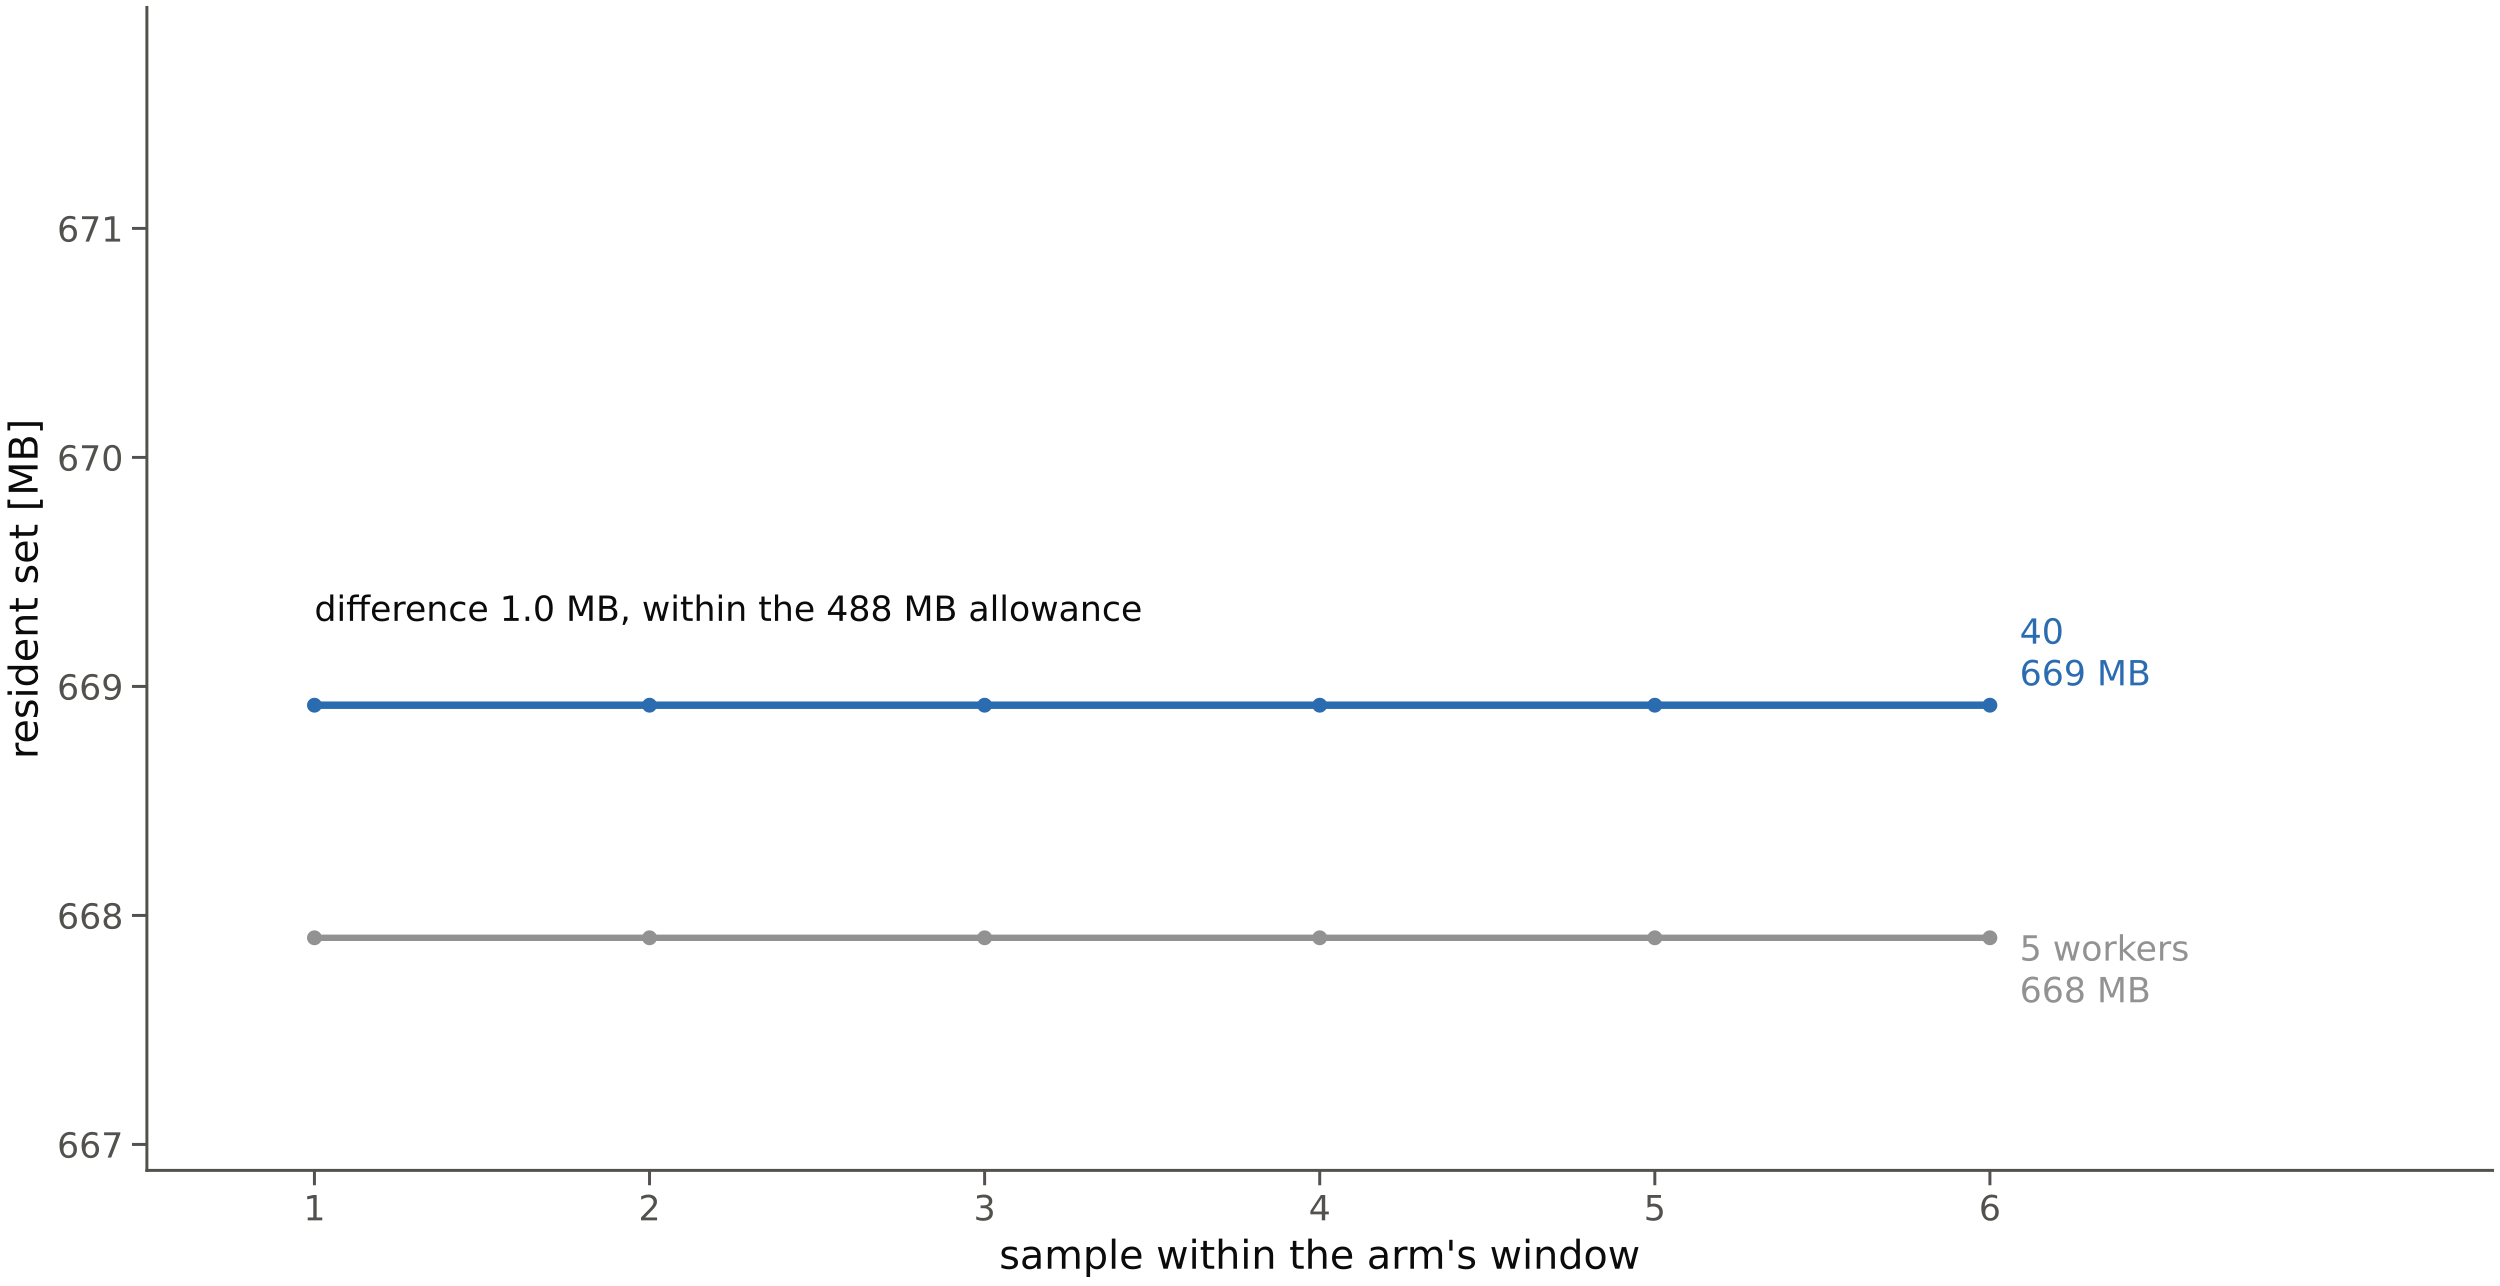
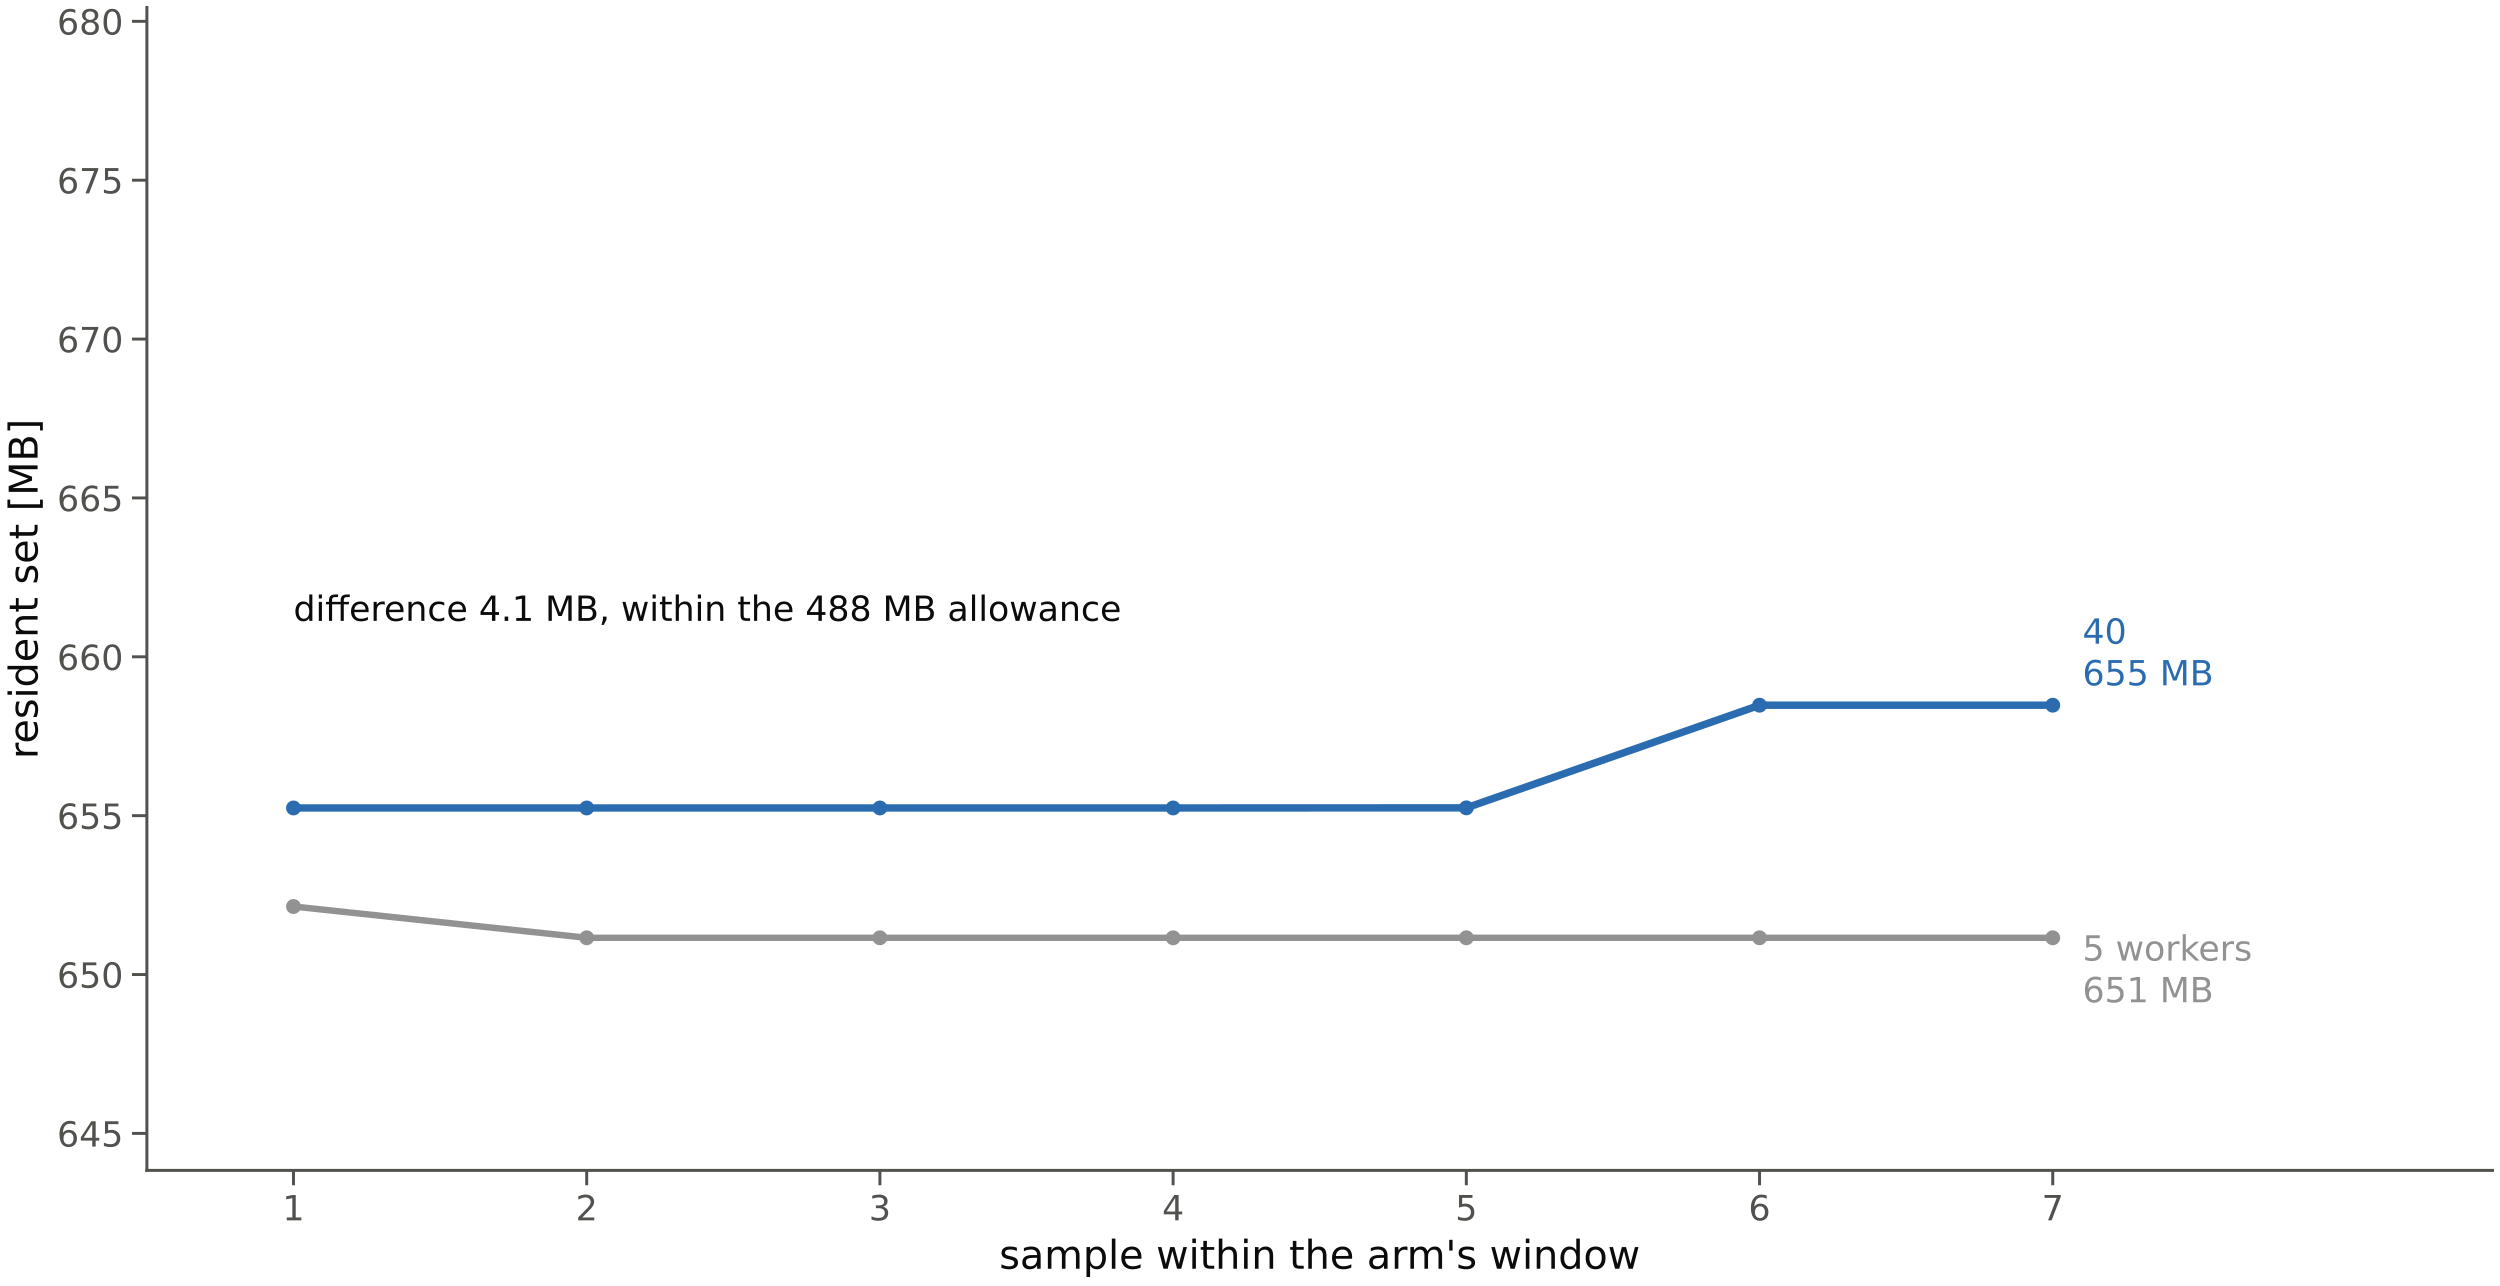
<svg xmlns="http://www.w3.org/2000/svg" xmlns:xlink="http://www.w3.org/1999/xlink" width="1008pt" height="518.4pt" viewBox="0 0 1008 518.4" version="1.1">
  <defs>
    <style type="text/css">*{stroke-linejoin: round; stroke-linecap: butt}</style>
  </defs>
  <g id="figure_1">
    <g id="patch_1">
      <path d="M 0 518.4  L 1008 518.4  L 1008 0  L 0 0  z " style="fill: #ffffff" />
    </g>
    <g id="axes_1">
      <g id="patch_2">
        <path d="M 59.224 471.899  L 1005 471.899  L 1005 3  L 59.224 3  z " style="fill: #ffffff" />
      </g>
      <g id="matplotlib.axis_1">
        <g id="xtick_1">
          <g id="line2d_1">
            <defs>
-               <path id="mca910ba310" d="M 0 0  L 0 6  " style="stroke: #52514e; stroke-width: 1.2" />
+               <path id="mf22cb03afa" d="M 0 0  L 0 6  " style="stroke: #52514e; stroke-width: 1.2" />
            </defs>
            <g>
-               <use xlink:href="#mca910ba310" x="126.779" y="471.899" style="fill: #52514e; stroke: #52514e; stroke-width: 1.2" />
+               <use xlink:href="#mf22cb03afa" x="118.335" y="471.899" style="fill: #52514e; stroke: #52514e; stroke-width: 1.2" />
            </g>
          </g>
          <g id="text_1">
-             <g style="fill: #52514e" transform="translate(122.3257 492.0352) scale(0.14 -0.14)">
+             <g style="fill: #52514e" transform="translate(113.8812 492.0352) scale(0.14 -0.14)">
              <defs>
                <path id="DejaVuSans-14" d="M 794 531  L 1825 531  L 1825 4091  L 703 3866  L 703 4441  L 1819 4666  L 2450 4666  L 2450 531  L 3481 531  L 3481 0  L 794 0  L 794 531  z " transform="scale(0.015625)" />
              </defs>
              <use xlink:href="#DejaVuSans-14" />
            </g>
          </g>
        </g>
        <g id="xtick_2">
          <g id="line2d_2">
            <g>
-               <use xlink:href="#mca910ba310" x="261.89" y="471.899" style="fill: #52514e; stroke: #52514e; stroke-width: 1.2" />
+               <use xlink:href="#mf22cb03afa" x="236.557" y="471.899" style="fill: #52514e; stroke: #52514e; stroke-width: 1.2" />
            </g>
          </g>
          <g id="text_2">
-             <g style="fill: #52514e" transform="translate(257.4365 492.0352) scale(0.14 -0.14)">
+             <g style="fill: #52514e" transform="translate(232.1032 492.0352) scale(0.14 -0.14)">
              <defs>
                <path id="DejaVuSans-15" d="M 1228 531  L 3431 531  L 3431 0  L 469 0  L 469 531  Q 828 903 1448 1529  Q 2069 2156 2228 2338  Q 2531 2678 2651 2914  Q 2772 3150 2772 3378  Q 2772 3750 2511 3984  Q 2250 4219 1831 4219  Q 1534 4219 1204 4116  Q 875 4013 500 3803  L 500 4441  Q 881 4594 1212 4672  Q 1544 4750 1819 4750  Q 2544 4750 2975 4387  Q 3406 4025 3406 3419  Q 3406 3131 3298 2873  Q 3191 2616 2906 2266  Q 2828 2175 2409 1742  Q 1991 1309 1228 531  z " transform="scale(0.015625)" />
              </defs>
              <use xlink:href="#DejaVuSans-15" />
            </g>
          </g>
        </g>
        <g id="xtick_3">
          <g id="line2d_3">
            <g>
-               <use xlink:href="#mca910ba310" x="397.001" y="471.899" style="fill: #52514e; stroke: #52514e; stroke-width: 1.2" />
+               <use xlink:href="#mf22cb03afa" x="354.779" y="471.899" style="fill: #52514e; stroke: #52514e; stroke-width: 1.2" />
            </g>
          </g>
          <g id="text_3">
-             <g style="fill: #52514e" transform="translate(392.5473 492.0352) scale(0.14 -0.14)">
+             <g style="fill: #52514e" transform="translate(350.3252 492.0352) scale(0.14 -0.14)">
              <defs>
                <path id="DejaVuSans-16" d="M 2597 2516  Q 3050 2419 3304 2112  Q 3559 1806 3559 1356  Q 3559 666 3084 287  Q 2609 -91 1734 -91  Q 1441 -91 1130 -33  Q 819 25 488 141  L 488 750  Q 750 597 1062 519  Q 1375 441 1716 441  Q 2309 441 2620 675  Q 2931 909 2931 1356  Q 2931 1769 2642 2001  Q 2353 2234 1838 2234  L 1294 2234  L 1294 2753  L 1863 2753  Q 2328 2753 2575 2939  Q 2822 3125 2822 3475  Q 2822 3834 2567 4026  Q 2313 4219 1838 4219  Q 1578 4219 1281 4162  Q 984 4106 628 3988  L 628 4550  Q 988 4650 1302 4700  Q 1616 4750 1894 4750  Q 2613 4750 3031 4423  Q 3450 4097 3450 3541  Q 3450 3153 3228 2886  Q 3006 2619 2597 2516  z " transform="scale(0.015625)" />
              </defs>
              <use xlink:href="#DejaVuSans-16" />
            </g>
          </g>
        </g>
        <g id="xtick_4">
          <g id="line2d_4">
            <g>
-               <use xlink:href="#mca910ba310" x="532.112" y="471.899" style="fill: #52514e; stroke: #52514e; stroke-width: 1.2" />
+               <use xlink:href="#mf22cb03afa" x="473.001" y="471.899" style="fill: #52514e; stroke: #52514e; stroke-width: 1.2" />
            </g>
          </g>
          <g id="text_4">
-             <g style="fill: #52514e" transform="translate(527.6581 492.0352) scale(0.14 -0.14)">
+             <g style="fill: #52514e" transform="translate(468.5471 492.0352) scale(0.14 -0.14)">
              <defs>
                <path id="DejaVuSans-17" d="M 2419 4116  L 825 1625  L 2419 1625  L 2419 4116  z M 2253 4666  L 3047 4666  L 3047 1625  L 3713 1625  L 3713 1100  L 3047 1100  L 3047 0  L 2419 0  L 2419 1100  L 313 1100  L 313 1709  L 2253 4666  z " transform="scale(0.015625)" />
              </defs>
              <use xlink:href="#DejaVuSans-17" />
            </g>
          </g>
        </g>
        <g id="xtick_5">
          <g id="line2d_5">
            <g>
-               <use xlink:href="#mca910ba310" x="667.223" y="471.899" style="fill: #52514e; stroke: #52514e; stroke-width: 1.2" />
+               <use xlink:href="#mf22cb03afa" x="591.223" y="471.899" style="fill: #52514e; stroke: #52514e; stroke-width: 1.2" />
            </g>
          </g>
          <g id="text_5">
-             <g style="fill: #52514e" transform="translate(662.7689 492.0352) scale(0.14 -0.14)">
+             <g style="fill: #52514e" transform="translate(586.7691 492.0352) scale(0.14 -0.14)">
              <defs>
                <path id="DejaVuSans-18" d="M 691 4666  L 3169 4666  L 3169 4134  L 1269 4134  L 1269 2991  Q 1406 3038 1543 3061  Q 1681 3084 1819 3084  Q 2600 3084 3056 2656  Q 3513 2228 3513 1497  Q 3513 744 3044 326  Q 2575 -91 1722 -91  Q 1428 -91 1123 -41  Q 819 9 494 109  L 494 744  Q 775 591 1075 516  Q 1375 441 1709 441  Q 2250 441 2565 725  Q 2881 1009 2881 1497  Q 2881 1984 2565 2268  Q 2250 2553 1709 2553  Q 1456 2553 1204 2497  Q 953 2441 691 2322  L 691 4666  z " transform="scale(0.015625)" />
              </defs>
              <use xlink:href="#DejaVuSans-18" />
            </g>
          </g>
        </g>
        <g id="xtick_6">
          <g id="line2d_6">
            <g>
-               <use xlink:href="#mca910ba310" x="802.334" y="471.899" style="fill: #52514e; stroke: #52514e; stroke-width: 1.2" />
+               <use xlink:href="#mf22cb03afa" x="709.445" y="471.899" style="fill: #52514e; stroke: #52514e; stroke-width: 1.2" />
            </g>
          </g>
          <g id="text_6">
-             <g style="fill: #52514e" transform="translate(797.8798 492.0352) scale(0.14 -0.14)">
+             <g style="fill: #52514e" transform="translate(704.9911 492.0352) scale(0.14 -0.14)">
              <defs>
                <path id="DejaVuSans-19" d="M 2113 2584  Q 1688 2584 1439 2293  Q 1191 2003 1191 1497  Q 1191 994 1439 701  Q 1688 409 2113 409  Q 2538 409 2786 701  Q 3034 994 3034 1497  Q 3034 2003 2786 2293  Q 2538 2584 2113 2584  z M 3366 4563  L 3366 3988  Q 3128 4100 2886 4159  Q 2644 4219 2406 4219  Q 1781 4219 1451 3797  Q 1122 3375 1075 2522  Q 1259 2794 1537 2939  Q 1816 3084 2150 3084  Q 2853 3084 3261 2657  Q 3669 2231 3669 1497  Q 3669 778 3244 343  Q 2819 -91 2113 -91  Q 1303 -91 875 529  Q 447 1150 447 2328  Q 447 3434 972 4092  Q 1497 4750 2381 4750  Q 2619 4750 2861 4703  Q 3103 4656 3366 4563  z " transform="scale(0.015625)" />
              </defs>
              <use xlink:href="#DejaVuSans-19" />
            </g>
          </g>
        </g>
-         <g id="text_7">
+         <g id="xtick_7">
+           <g id="line2d_7">
+             <g>
+               <use xlink:href="#mf22cb03afa" x="827.667" y="471.899" style="fill: #52514e; stroke: #52514e; stroke-width: 1.2" />
+             </g>
+           </g>
+           <g id="text_7">
+             <g style="fill: #52514e" transform="translate(823.2131 492.0352) scale(0.14 -0.14)">
+               <defs>
+                 <path id="DejaVuSans-1a" d="M 525 4666  L 3525 4666  L 3525 4397  L 1831 0  L 1172 0  L 2766 4134  L 525 4134  L 525 4666  z " transform="scale(0.015625)" />
+               </defs>
+               <use xlink:href="#DejaVuSans-1a" />
+             </g>
+           </g>
+         </g>
+         <g id="text_8">
          <g style="fill: #0b0b0b" transform="translate(402.9019 511.556) scale(0.16 -0.16)">
            <defs>
              <path id="DejaVuSans-56" d="M 2834 3397  L 2834 2853  Q 2591 2978 2328 3040  Q 2066 3103 1784 3103  Q 1356 3103 1142 2972  Q 928 2841 928 2578  Q 928 2378 1081 2264  Q 1234 2150 1697 2047  L 1894 2003  Q 2506 1872 2764 1633  Q 3022 1394 3022 966  Q 3022 478 2636 193  Q 2250 -91 1575 -91  Q 1294 -91 989 -36  Q 684 19 347 128  L 347 722  Q 666 556 975 473  Q 1284 391 1588 391  Q 1994 391 2212 530  Q 2431 669 2431 922  Q 2431 1156 2273 1281  Q 2116 1406 1581 1522  L 1381 1569  Q 847 1681 609 1914  Q 372 2147 372 2553  Q 372 3047 722 3315  Q 1072 3584 1716 3584  Q 2034 3584 2315 3537  Q 2597 3491 2834 3397  z " transform="scale(0.015625)" />
              <path id="DejaVuSans-44" d="M 2194 1759  Q 1497 1759 1228 1600  Q 959 1441 959 1056  Q 959 750 1161 570  Q 1363 391 1709 391  Q 2188 391 2477 730  Q 2766 1069 2766 1631  L 2766 1759  L 2194 1759  z M 3341 1997  L 3341 0  L 2766 0  L 2766 531  Q 2569 213 2275 61  Q 1981 -91 1556 -91  Q 1019 -91 701 211  Q 384 513 384 1019  Q 384 1609 779 1909  Q 1175 2209 1959 2209  L 2766 2209  L 2766 2266  Q 2766 2663 2505 2880  Q 2244 3097 1772 3097  Q 1472 3097 1187 3025  Q 903 2953 641 2809  L 641 3341  Q 956 3463 1253 3523  Q 1550 3584 1831 3584  Q 2591 3584 2966 3190  Q 3341 2797 3341 1997  z " transform="scale(0.015625)" />
              <path id="DejaVuSans-50" d="M 3328 2828  Q 3544 3216 3844 3400  Q 4144 3584 4550 3584  Q 5097 3584 5394 3201  Q 5691 2819 5691 2113  L 5691 0  L 5113 0  L 5113 2094  Q 5113 2597 4934 2840  Q 4756 3084 4391 3084  Q 3944 3084 3684 2787  Q 3425 2491 3425 1978  L 3425 0  L 2847 0  L 2847 2094  Q 2847 2600 2669 2842  Q 2491 3084 2119 3084  Q 1678 3084 1418 2786  Q 1159 2488 1159 1978  L 1159 0  L 581 0  L 581 3500  L 1159 3500  L 1159 2956  Q 1356 3278 1631 3431  Q 1906 3584 2284 3584  Q 2666 3584 2933 3390  Q 3200 3197 3328 2828  z " transform="scale(0.015625)" />
              <path id="DejaVuSans-53" d="M 1159 525  L 1159 -1331  L 581 -1331  L 581 3500  L 1159 3500  L 1159 2969  Q 1341 3281 1617 3432  Q 1894 3584 2278 3584  Q 2916 3584 3314 3078  Q 3713 2572 3713 1747  Q 3713 922 3314 415  Q 2916 -91 2278 -91  Q 1894 -91 1617 61  Q 1341 213 1159 525  z M 3116 1747  Q 3116 2381 2855 2742  Q 2594 3103 2138 3103  Q 1681 3103 1420 2742  Q 1159 2381 1159 1747  Q 1159 1113 1420 752  Q 1681 391 2138 391  Q 2594 391 2855 752  Q 3116 1113 3116 1747  z " transform="scale(0.015625)" />
              <path id="DejaVuSans-4f" d="M 603 4863  L 1178 4863  L 1178 0  L 603 0  L 603 4863  z " transform="scale(0.015625)" />
              <path id="DejaVuSans-48" d="M 3597 1894  L 3597 1613  L 953 1613  Q 991 1019 1311 708  Q 1631 397 2203 397  Q 2534 397 2845 478  Q 3156 559 3463 722  L 3463 178  Q 3153 47 2828 -22  Q 2503 -91 2169 -91  Q 1331 -91 842 396  Q 353 884 353 1716  Q 353 2575 817 3079  Q 1281 3584 2069 3584  Q 2775 3584 3186 3129  Q 3597 2675 3597 1894  z M 3022 2063  Q 3016 2534 2758 2815  Q 2500 3097 2075 3097  Q 1594 3097 1305 2825  Q 1016 2553 972 2059  L 3022 2063  z " transform="scale(0.015625)" />
              <path id="DejaVuSans-3" transform="scale(0.015625)" />
              <path id="DejaVuSans-5a" d="M 269 3500  L 844 3500  L 1563 769  L 2278 3500  L 2956 3500  L 3675 769  L 4391 3500  L 4966 3500  L 4050 0  L 3372 0  L 2619 2869  L 1863 0  L 1184 0  L 269 3500  z " transform="scale(0.015625)" />
              <path id="DejaVuSans-4c" d="M 603 3500  L 1178 3500  L 1178 0  L 603 0  L 603 3500  z M 603 4863  L 1178 4863  L 1178 4134  L 603 4134  L 603 4863  z " transform="scale(0.015625)" />
              <path id="DejaVuSans-57" d="M 1172 4494  L 1172 3500  L 2356 3500  L 2356 3053  L 1172 3053  L 1172 1153  Q 1172 725 1289 603  Q 1406 481 1766 481  L 2356 481  L 2356 0  L 1766 0  Q 1100 0 847 248  Q 594 497 594 1153  L 594 3053  L 172 3053  L 172 3500  L 594 3500  L 594 4494  L 1172 4494  z " transform="scale(0.015625)" />
              <path id="DejaVuSans-4b" d="M 3513 2113  L 3513 0  L 2938 0  L 2938 2094  Q 2938 2591 2744 2837  Q 2550 3084 2163 3084  Q 1697 3084 1428 2787  Q 1159 2491 1159 1978  L 1159 0  L 581 0  L 581 4863  L 1159 4863  L 1159 2956  Q 1366 3272 1645 3428  Q 1925 3584 2291 3584  Q 2894 3584 3203 3211  Q 3513 2838 3513 2113  z " transform="scale(0.015625)" />
              <path id="DejaVuSans-51" d="M 3513 2113  L 3513 0  L 2938 0  L 2938 2094  Q 2938 2591 2744 2837  Q 2550 3084 2163 3084  Q 1697 3084 1428 2787  Q 1159 2491 1159 1978  L 1159 0  L 581 0  L 581 3500  L 1159 3500  L 1159 2956  Q 1366 3272 1645 3428  Q 1925 3584 2291 3584  Q 2894 3584 3203 3211  Q 3513 2838 3513 2113  z " transform="scale(0.015625)" />
              <path id="DejaVuSans-55" d="M 2631 2963  Q 2534 3019 2420 3045  Q 2306 3072 2169 3072  Q 1681 3072 1420 2755  Q 1159 2438 1159 1844  L 1159 0  L 581 0  L 581 3500  L 1159 3500  L 1159 2956  Q 1341 3275 1631 3429  Q 1922 3584 2338 3584  Q 2397 3584 2469 3576  Q 2541 3569 2628 3553  L 2631 2963  z " transform="scale(0.015625)" />
              <path id="DejaVuSans-a" d="M 1147 4666  L 1147 2931  L 616 2931  L 616 4666  L 1147 4666  z " transform="scale(0.015625)" />
              <path id="DejaVuSans-47" d="M 2906 2969  L 2906 4863  L 3481 4863  L 3481 0  L 2906 0  L 2906 525  Q 2725 213 2448 61  Q 2172 -91 1784 -91  Q 1150 -91 751 415  Q 353 922 353 1747  Q 353 2572 751 3078  Q 1150 3584 1784 3584  Q 2172 3584 2448 3432  Q 2725 3281 2906 2969  z M 947 1747  Q 947 1113 1208 752  Q 1469 391 1925 391  Q 2381 391 2643 752  Q 2906 1113 2906 1747  Q 2906 2381 2643 2742  Q 2381 3103 1925 3103  Q 1469 3103 1208 2742  Q 947 2381 947 1747  z " transform="scale(0.015625)" />
              <path id="DejaVuSans-52" d="M 1959 3097  Q 1497 3097 1228 2736  Q 959 2375 959 1747  Q 959 1119 1226 758  Q 1494 397 1959 397  Q 2419 397 2687 759  Q 2956 1122 2956 1747  Q 2956 2369 2687 2733  Q 2419 3097 1959 3097  z M 1959 3584  Q 2709 3584 3137 3096  Q 3566 2609 3566 1747  Q 3566 888 3137 398  Q 2709 -91 1959 -91  Q 1206 -91 779 398  Q 353 888 353 1747  Q 353 2609 779 3096  Q 1206 3584 1959 3584  z " transform="scale(0.015625)" />
            </defs>
            <use xlink:href="#DejaVuSans-56" />
            <use xlink:href="#DejaVuSans-44" transform="translate(52.09375 0)" />
            <use xlink:href="#DejaVuSans-50" transform="translate(113.375 0)" />
            <use xlink:href="#DejaVuSans-53" transform="translate(210.7812 0)" />
            <use xlink:href="#DejaVuSans-4f" transform="translate(274.2656 0)" />
            <use xlink:href="#DejaVuSans-48" transform="translate(302.0469 0)" />
            <use xlink:href="#DejaVuSans-3" transform="translate(363.5781 0)" />
            <use xlink:href="#DejaVuSans-5a" transform="translate(395.3594 0)" />
            <use xlink:href="#DejaVuSans-4c" transform="translate(477.1406 0)" />
            <use xlink:href="#DejaVuSans-57" transform="translate(504.9219 0)" />
            <use xlink:href="#DejaVuSans-4b" transform="translate(544.125 0)" />
            <use xlink:href="#DejaVuSans-4c" transform="translate(607.5 0)" />
            <use xlink:href="#DejaVuSans-51" transform="translate(635.2812 0)" />
            <use xlink:href="#DejaVuSans-3" transform="translate(698.6562 0)" />
            <use xlink:href="#DejaVuSans-57" transform="translate(730.4375 0)" />
            <use xlink:href="#DejaVuSans-4b" transform="translate(769.6406 0)" />
            <use xlink:href="#DejaVuSans-48" transform="translate(833.0156 0)" />
            <use xlink:href="#DejaVuSans-3" transform="translate(894.5469 0)" />
            <use xlink:href="#DejaVuSans-44" transform="translate(926.3281 0)" />
            <use xlink:href="#DejaVuSans-55" transform="translate(987.6094 0)" />
            <use xlink:href="#DejaVuSans-50" transform="translate(1026.969 0)" />
            <use xlink:href="#DejaVuSans-a" transform="translate(1124.375 0)" />
            <use xlink:href="#DejaVuSans-56" transform="translate(1151.859 0)" />
            <use xlink:href="#DejaVuSans-3" transform="translate(1203.953 0)" />
            <use xlink:href="#DejaVuSans-5a" transform="translate(1235.734 0)" />
            <use xlink:href="#DejaVuSans-4c" transform="translate(1317.516 0)" />
            <use xlink:href="#DejaVuSans-51" transform="translate(1345.297 0)" />
            <use xlink:href="#DejaVuSans-47" transform="translate(1408.672 0)" />
            <use xlink:href="#DejaVuSans-52" transform="translate(1472.156 0)" />
            <use xlink:href="#DejaVuSans-5a" transform="translate(1533.344 0)" />
          </g>
        </g>
      </g>
      <g id="matplotlib.axis_2">
        <g id="ytick_1">
-           <g id="line2d_7">
+           <g id="line2d_8">
            <defs>
-               <path id="m85cebad185" d="M 0 0  L -6 0  " style="stroke: #52514e; stroke-width: 1.2" />
+               <path id="mcbe9623a53" d="M 0 0  L -6 0  " style="stroke: #52514e; stroke-width: 1.2" />
            </defs>
            <g>
-               <use xlink:href="#m85cebad185" x="59.224" y="461.438" style="fill: #52514e; stroke: #52514e; stroke-width: 1.2" />
-             </g>
-           </g>
-           <g id="text_8">
-             <g style="fill: #52514e" transform="translate(23.00149 466.7568) scale(0.14 -0.14)">
-               <defs>
-                 <path id="DejaVuSans-1a" d="M 525 4666  L 3525 4666  L 3525 4397  L 1831 0  L 1172 0  L 2766 4134  L 525 4134  L 525 4666  z " transform="scale(0.015625)" />
-               </defs>
+               <use xlink:href="#mcbe9623a53" x="59.224" y="456.986" style="fill: #52514e; stroke: #52514e; stroke-width: 1.2" />
+             </g>
+           </g>
+           <g id="text_9">
+             <g style="fill: #52514e" transform="translate(23.00149 462.3042) scale(0.14 -0.14)">
+               <use xlink:href="#DejaVuSans-19" />
+               <use xlink:href="#DejaVuSans-17" transform="translate(63.625 0)" />
+               <use xlink:href="#DejaVuSans-18" transform="translate(127.25 0)" />
+             </g>
+           </g>
+         </g>
+         <g id="ytick_2">
+           <g id="line2d_9">
+             <g>
+               <use xlink:href="#mcbe9623a53" x="59.224" y="392.931" style="fill: #52514e; stroke: #52514e; stroke-width: 1.2" />
+             </g>
+           </g>
+           <g id="text_10">
+             <g style="fill: #52514e" transform="translate(23.00149 398.2498) scale(0.14 -0.14)">
+               <defs>
+                 <path id="DejaVuSans-13" d="M 2034 4250  Q 1547 4250 1301 3770  Q 1056 3291 1056 2328  Q 1056 1369 1301 889  Q 1547 409 2034 409  Q 2525 409 2770 889  Q 3016 1369 3016 2328  Q 3016 3291 2770 3770  Q 2525 4250 2034 4250  z M 2034 4750  Q 2819 4750 3233 4129  Q 3647 3509 3647 2328  Q 3647 1150 3233 529  Q 2819 -91 2034 -91  Q 1250 -91 836 529  Q 422 1150 422 2328  Q 422 3509 836 4129  Q 1250 4750 2034 4750  z " transform="scale(0.015625)" />
+               </defs>
+               <use xlink:href="#DejaVuSans-19" />
+               <use xlink:href="#DejaVuSans-18" transform="translate(63.625 0)" />
+               <use xlink:href="#DejaVuSans-13" transform="translate(127.25 0)" />
+             </g>
+           </g>
+         </g>
+         <g id="ytick_3">
+           <g id="line2d_10">
+             <g>
+               <use xlink:href="#mcbe9623a53" x="59.224" y="328.877" style="fill: #52514e; stroke: #52514e; stroke-width: 1.2" />
+             </g>
+           </g>
+           <g id="text_11">
+             <g style="fill: #52514e" transform="translate(23.00149 334.1954) scale(0.14 -0.14)">
+               <use xlink:href="#DejaVuSans-19" />
+               <use xlink:href="#DejaVuSans-18" transform="translate(63.625 0)" />
+               <use xlink:href="#DejaVuSans-18" transform="translate(127.25 0)" />
+             </g>
+           </g>
+         </g>
+         <g id="ytick_4">
+           <g id="line2d_11">
+             <g>
+               <use xlink:href="#mcbe9623a53" x="59.224" y="264.823" style="fill: #52514e; stroke: #52514e; stroke-width: 1.2" />
+             </g>
+           </g>
+           <g id="text_12">
+             <g style="fill: #52514e" transform="translate(23.00149 270.141) scale(0.14 -0.14)">
              <use xlink:href="#DejaVuSans-19" />
              <use xlink:href="#DejaVuSans-19" transform="translate(63.625 0)" />
-               <use xlink:href="#DejaVuSans-1a" transform="translate(127.25 0)" />
-             </g>
-           </g>
-         </g>
-         <g id="ytick_2">
-           <g id="line2d_8">
-             <g>
-               <use xlink:href="#m85cebad185" x="59.224" y="369.102" style="fill: #52514e; stroke: #52514e; stroke-width: 1.2" />
-             </g>
-           </g>
-           <g id="text_9">
-             <g style="fill: #52514e" transform="translate(23.00149 374.4199) scale(0.14 -0.14)">
-               <defs>
-                 <path id="DejaVuSans-1b" d="M 2034 2216  Q 1584 2216 1326 1975  Q 1069 1734 1069 1313  Q 1069 891 1326 650  Q 1584 409 2034 409  Q 2484 409 2743 651  Q 3003 894 3003 1313  Q 3003 1734 2745 1975  Q 2488 2216 2034 2216  z M 1403 2484  Q 997 2584 770 2862  Q 544 3141 544 3541  Q 544 4100 942 4425  Q 1341 4750 2034 4750  Q 2731 4750 3128 4425  Q 3525 4100 3525 3541  Q 3525 3141 3298 2862  Q 3072 2584 2669 2484  Q 3125 2378 3379 2068  Q 3634 1759 3634 1313  Q 3634 634 3220 271  Q 2806 -91 2034 -91  Q 1263 -91 848 271  Q 434 634 434 1313  Q 434 1759 690 2068  Q 947 2378 1403 2484  z M 1172 3481  Q 1172 3119 1398 2916  Q 1625 2713 2034 2713  Q 2441 2713 2670 2916  Q 2900 3119 2900 3481  Q 2900 3844 2670 4047  Q 2441 4250 2034 4250  Q 1625 4250 1398 4047  Q 1172 3844 1172 3481  z " transform="scale(0.015625)" />
-               </defs>
+               <use xlink:href="#DejaVuSans-13" transform="translate(127.25 0)" />
+             </g>
+           </g>
+         </g>
+         <g id="ytick_5">
+           <g id="line2d_12">
+             <g>
+               <use xlink:href="#mcbe9623a53" x="59.224" y="200.768" style="fill: #52514e; stroke: #52514e; stroke-width: 1.2" />
+             </g>
+           </g>
+           <g id="text_13">
+             <g style="fill: #52514e" transform="translate(23.00149 206.0866) scale(0.14 -0.14)">
              <use xlink:href="#DejaVuSans-19" />
              <use xlink:href="#DejaVuSans-19" transform="translate(63.625 0)" />
-               <use xlink:href="#DejaVuSans-1b" transform="translate(127.25 0)" />
-             </g>
-           </g>
-         </g>
-         <g id="ytick_3">
-           <g id="line2d_9">
-             <g>
-               <use xlink:href="#m85cebad185" x="59.224" y="276.765" style="fill: #52514e; stroke: #52514e; stroke-width: 1.2" />
-             </g>
-           </g>
-           <g id="text_10">
-             <g style="fill: #52514e" transform="translate(23.00149 282.0831) scale(0.14 -0.14)">
-               <defs>
-                 <path id="DejaVuSans-1c" d="M 703 97  L 703 672  Q 941 559 1184 500  Q 1428 441 1663 441  Q 2288 441 2617 861  Q 2947 1281 2994 2138  Q 2813 1869 2534 1725  Q 2256 1581 1919 1581  Q 1219 1581 811 2004  Q 403 2428 403 3163  Q 403 3881 828 4315  Q 1253 4750 1959 4750  Q 2769 4750 3195 4129  Q 3622 3509 3622 2328  Q 3622 1225 3098 567  Q 2575 -91 1691 -91  Q 1453 -91 1209 -44  Q 966 3 703 97  z M 1959 2075  Q 2384 2075 2632 2365  Q 2881 2656 2881 3163  Q 2881 3666 2632 3958  Q 2384 4250 1959 4250  Q 1534 4250 1286 3958  Q 1038 3666 1038 3163  Q 1038 2656 1286 2365  Q 1534 2075 1959 2075  z " transform="scale(0.015625)" />
-               </defs>
-               <use xlink:href="#DejaVuSans-19" />
-               <use xlink:href="#DejaVuSans-19" transform="translate(63.625 0)" />
-               <use xlink:href="#DejaVuSans-1c" transform="translate(127.25 0)" />
-             </g>
-           </g>
-         </g>
-         <g id="ytick_4">
-           <g id="line2d_10">
-             <g>
-               <use xlink:href="#m85cebad185" x="59.224" y="184.428" style="fill: #52514e; stroke: #52514e; stroke-width: 1.2" />
-             </g>
-           </g>
-           <g id="text_11">
-             <g style="fill: #52514e" transform="translate(23.00149 189.7462) scale(0.14 -0.14)">
-               <defs>
-                 <path id="DejaVuSans-13" d="M 2034 4250  Q 1547 4250 1301 3770  Q 1056 3291 1056 2328  Q 1056 1369 1301 889  Q 1547 409 2034 409  Q 2525 409 2770 889  Q 3016 1369 3016 2328  Q 3016 3291 2770 3770  Q 2525 4250 2034 4250  z M 2034 4750  Q 2819 4750 3233 4129  Q 3647 3509 3647 2328  Q 3647 1150 3233 529  Q 2819 -91 2034 -91  Q 1250 -91 836 529  Q 422 1150 422 2328  Q 422 3509 836 4129  Q 1250 4750 2034 4750  z " transform="scale(0.015625)" />
-               </defs>
+               <use xlink:href="#DejaVuSans-18" transform="translate(127.25 0)" />
+             </g>
+           </g>
+         </g>
+         <g id="ytick_6">
+           <g id="line2d_13">
+             <g>
+               <use xlink:href="#mcbe9623a53" x="59.224" y="136.714" style="fill: #52514e; stroke: #52514e; stroke-width: 1.2" />
+             </g>
+           </g>
+           <g id="text_14">
+             <g style="fill: #52514e" transform="translate(23.00149 142.0322) scale(0.14 -0.14)">
              <use xlink:href="#DejaVuSans-19" />
              <use xlink:href="#DejaVuSans-1a" transform="translate(63.625 0)" />
              <use xlink:href="#DejaVuSans-13" transform="translate(127.25 0)" />
            </g>
          </g>
        </g>
-         <g id="ytick_5">
-           <g id="line2d_11">
-             <g>
-               <use xlink:href="#m85cebad185" x="59.224" y="92.091" style="fill: #52514e; stroke: #52514e; stroke-width: 1.2" />
-             </g>
-           </g>
-           <g id="text_12">
-             <g style="fill: #52514e" transform="translate(23.00149 97.40927) scale(0.14 -0.14)">
+         <g id="ytick_7">
+           <g id="line2d_14">
+             <g>
+               <use xlink:href="#mcbe9623a53" x="59.224" y="72.659" style="fill: #52514e; stroke: #52514e; stroke-width: 1.2" />
+             </g>
+           </g>
+           <g id="text_15">
+             <g style="fill: #52514e" transform="translate(23.00149 77.97777) scale(0.14 -0.14)">
              <use xlink:href="#DejaVuSans-19" />
              <use xlink:href="#DejaVuSans-1a" transform="translate(63.625 0)" />
-               <use xlink:href="#DejaVuSans-14" transform="translate(127.25 0)" />
-             </g>
-           </g>
-         </g>
-         <g id="text_13">
+               <use xlink:href="#DejaVuSans-18" transform="translate(127.25 0)" />
+             </g>
+           </g>
+         </g>
+         <g id="ytick_8">
+           <g id="line2d_15">
+             <g>
+               <use xlink:href="#mcbe9623a53" x="59.224" y="8.605" style="fill: #52514e; stroke: #52514e; stroke-width: 1.2" />
+             </g>
+           </g>
+           <g id="text_16">
+             <g style="fill: #52514e" transform="translate(23.00149 13.92336) scale(0.14 -0.14)">
+               <defs>
+                 <path id="DejaVuSans-1b" d="M 2034 2216  Q 1584 2216 1326 1975  Q 1069 1734 1069 1313  Q 1069 891 1326 650  Q 1584 409 2034 409  Q 2484 409 2743 651  Q 3003 894 3003 1313  Q 3003 1734 2745 1975  Q 2488 2216 2034 2216  z M 1403 2484  Q 997 2584 770 2862  Q 544 3141 544 3541  Q 544 4100 942 4425  Q 1341 4750 2034 4750  Q 2731 4750 3128 4425  Q 3525 4100 3525 3541  Q 3525 3141 3298 2862  Q 3072 2584 2669 2484  Q 3125 2378 3379 2068  Q 3634 1759 3634 1313  Q 3634 634 3220 271  Q 2806 -91 2034 -91  Q 1263 -91 848 271  Q 434 634 434 1313  Q 434 1759 690 2068  Q 947 2378 1403 2484  z M 1172 3481  Q 1172 3119 1398 2916  Q 1625 2713 2034 2713  Q 2441 2713 2670 2916  Q 2900 3119 2900 3481  Q 2900 3844 2670 4047  Q 2441 4250 2034 4250  Q 1625 4250 1398 4047  Q 1172 3844 1172 3481  z " transform="scale(0.015625)" />
+               </defs>
+               <use xlink:href="#DejaVuSans-19" />
+               <use xlink:href="#DejaVuSans-1b" transform="translate(63.625 0)" />
+               <use xlink:href="#DejaVuSans-13" transform="translate(127.25 0)" />
+             </g>
+           </g>
+         </g>
+         <g id="text_17">
          <g style="fill: #0b0b0b" transform="translate(15.15774 306.0269) rotate(-90) scale(0.16 -0.16)">
            <defs>
              <path id="DejaVuSans-3e" d="M 550 4863  L 1875 4863  L 1875 4416  L 1125 4416  L 1125 -397  L 1875 -397  L 1875 -844  L 550 -844  L 550 4863  z " transform="scale(0.015625)" />
              <path id="DejaVuSans-30" d="M 628 4666  L 1569 4666  L 2759 1491  L 3956 4666  L 4897 4666  L 4897 0  L 4281 0  L 4281 4097  L 3078 897  L 2444 897  L 1241 4097  L 1241 0  L 628 0  L 628 4666  z " transform="scale(0.015625)" />
              <path id="DejaVuSans-25" d="M 1259 2228  L 1259 519  L 2272 519  Q 2781 519 3026 730  Q 3272 941 3272 1375  Q 3272 1813 3026 2020  Q 2781 2228 2272 2228  L 1259 2228  z M 1259 4147  L 1259 2741  L 2194 2741  Q 2656 2741 2882 2914  Q 3109 3088 3109 3444  Q 3109 3797 2882 3972  Q 2656 4147 2194 4147  L 1259 4147  z M 628 4666  L 2241 4666  Q 2963 4666 3353 4366  Q 3744 4066 3744 3513  Q 3744 3084 3544 2831  Q 3344 2578 2956 2516  Q 3422 2416 3680 2098  Q 3938 1781 3938 1306  Q 3938 681 3513 340  Q 3088 0 2303 0  L 628 0  L 628 4666  z " transform="scale(0.015625)" />
              <path id="DejaVuSans-40" d="M 1947 4863  L 1947 -844  L 622 -844  L 622 -397  L 1369 -397  L 1369 4416  L 622 4416  L 622 4863  L 1947 4863  z " transform="scale(0.015625)" />
            </defs>
            <use xlink:href="#DejaVuSans-55" />
            <use xlink:href="#DejaVuSans-48" transform="translate(38.90625 0)" />
            <use xlink:href="#DejaVuSans-56" transform="translate(100.4375 0)" />
            <use xlink:href="#DejaVuSans-4c" transform="translate(152.5312 0)" />
            <use xlink:href="#DejaVuSans-47" transform="translate(180.3125 0)" />
            <use xlink:href="#DejaVuSans-48" transform="translate(243.7969 0)" />
            <use xlink:href="#DejaVuSans-51" transform="translate(305.3281 0)" />
            <use xlink:href="#DejaVuSans-57" transform="translate(368.7031 0)" />
            <use xlink:href="#DejaVuSans-3" transform="translate(407.9062 0)" />
            <use xlink:href="#DejaVuSans-56" transform="translate(439.6875 0)" />
            <use xlink:href="#DejaVuSans-48" transform="translate(491.7812 0)" />
            <use xlink:href="#DejaVuSans-57" transform="translate(553.3125 0)" />
            <use xlink:href="#DejaVuSans-3" transform="translate(592.5156 0)" />
            <use xlink:href="#DejaVuSans-3e" transform="translate(624.2969 0)" />
            <use xlink:href="#DejaVuSans-30" transform="translate(663.3125 0)" />
            <use xlink:href="#DejaVuSans-25" transform="translate(749.5938 0)" />
            <use xlink:href="#DejaVuSans-40" transform="translate(818.2031 0)" />
          </g>
        </g>
      </g>
-       <g id="line2d_12">
-         <path d="M 126.779 378.119  L 261.89 378.119  L 397.001 378.119  L 532.112 378.119  L 667.223 378.119  L 802.334 378.119  " clip-path="url(#p0db7fd0091)" style="fill: none; stroke: #929292; stroke-width: 2.6; stroke-linecap: square" />
+       <g id="line2d_16">
+         <path d="M 118.335 365.508  L 236.557 378.119  L 354.779 378.119  L 473.001 378.119  L 591.223 378.119  L 709.445 378.119  L 827.667 378.119  " clip-path="url(#pb49e2fa265)" style="fill: none; stroke: #929292; stroke-width: 2.6; stroke-linecap: square" />
        <defs>
-           <path id="m39b8860aa3" d="M 0 2.5  C 0.663 2.5 1.299 2.237 1.768 1.768  C 2.237 1.299 2.5 0.663 2.5 0  C 2.5 -0.663 2.237 -1.299 1.768 -1.768  C 1.299 -2.237 0.663 -2.5 0 -2.5  C -0.663 -2.5 -1.299 -2.237 -1.768 -1.768  C -2.237 -1.299 -2.5 -0.663 -2.5 0  C -2.5 0.663 -2.237 1.299 -1.768 1.768  C -1.299 2.237 -0.663 2.5 0 2.5  z " style="stroke: #929292" />
+           <path id="m13c5787e39" d="M 0 2.5  C 0.663 2.5 1.299 2.237 1.768 1.768  C 2.237 1.299 2.5 0.663 2.5 0  C 2.5 -0.663 2.237 -1.299 1.768 -1.768  C 1.299 -2.237 0.663 -2.5 0 -2.5  C -0.663 -2.5 -1.299 -2.237 -1.768 -1.768  C -2.237 -1.299 -2.5 -0.663 -2.5 0  C -2.5 0.663 -2.237 1.299 -1.768 1.768  C -1.299 2.237 -0.663 2.5 0 2.5  z " style="stroke: #929292" />
        </defs>
-         <g clip-path="url(#p0db7fd0091)">
-           <use xlink:href="#m39b8860aa3" x="126.779" y="378.119" style="fill: #929292; stroke: #929292" />
-           <use xlink:href="#m39b8860aa3" x="261.89" y="378.119" style="fill: #929292; stroke: #929292" />
-           <use xlink:href="#m39b8860aa3" x="397.001" y="378.119" style="fill: #929292; stroke: #929292" />
-           <use xlink:href="#m39b8860aa3" x="532.112" y="378.119" style="fill: #929292; stroke: #929292" />
-           <use xlink:href="#m39b8860aa3" x="667.223" y="378.119" style="fill: #929292; stroke: #929292" />
-           <use xlink:href="#m39b8860aa3" x="802.334" y="378.119" style="fill: #929292; stroke: #929292" />
+         <g clip-path="url(#pb49e2fa265)">
+           <use xlink:href="#m13c5787e39" x="118.335" y="365.508" style="fill: #929292; stroke: #929292" />
+           <use xlink:href="#m13c5787e39" x="236.557" y="378.119" style="fill: #929292; stroke: #929292" />
+           <use xlink:href="#m13c5787e39" x="354.779" y="378.119" style="fill: #929292; stroke: #929292" />
+           <use xlink:href="#m13c5787e39" x="473.001" y="378.119" style="fill: #929292; stroke: #929292" />
+           <use xlink:href="#m13c5787e39" x="591.223" y="378.119" style="fill: #929292; stroke: #929292" />
+           <use xlink:href="#m13c5787e39" x="709.445" y="378.119" style="fill: #929292; stroke: #929292" />
+           <use xlink:href="#m13c5787e39" x="827.667" y="378.119" style="fill: #929292; stroke: #929292" />
        </g>
      </g>
      <g id="patch_3">
        <path d="M 59.224 471.899  L 59.224 3  " style="fill: none; stroke: #52514e; stroke-width: 1.2; stroke-linejoin: miter; stroke-linecap: square" />
      </g>
      <g id="patch_4">
        <path d="M 59.224 471.899  L 1005 471.899  " style="fill: none; stroke: #52514e; stroke-width: 1.2; stroke-linejoin: miter; stroke-linecap: square" />
      </g>
-       <g id="line2d_13">
-         <path d="M 126.779 284.339  L 261.89 284.339  L 397.001 284.339  L 532.112 284.339  L 667.223 284.339  L 802.334 284.339  " clip-path="url(#p0db7fd0091)" style="fill: none; stroke: #2b6cb0; stroke-width: 3; stroke-linecap: square" />
+       <g id="line2d_17">
+         <path d="M 118.335 325.774  L 236.557 325.774  L 354.779 325.774  L 473.001 325.774  L 591.223 325.724  L 709.445 284.339  L 827.667 284.339  " clip-path="url(#pb49e2fa265)" style="fill: none; stroke: #2b6cb0; stroke-width: 3; stroke-linecap: square" />
        <defs>
-           <path id="m2063f841d4" d="M 0 2.5  C 0.663 2.5 1.299 2.237 1.768 1.768  C 2.237 1.299 2.5 0.663 2.5 0  C 2.5 -0.663 2.237 -1.299 1.768 -1.768  C 1.299 -2.237 0.663 -2.5 0 -2.5  C -0.663 -2.5 -1.299 -2.237 -1.768 -1.768  C -2.237 -1.299 -2.5 -0.663 -2.5 0  C -2.5 0.663 -2.237 1.299 -1.768 1.768  C -1.299 2.237 -0.663 2.5 0 2.5  z " style="stroke: #2b6cb0" />
+           <path id="mfb78b90eb2" d="M 0 2.5  C 0.663 2.5 1.299 2.237 1.768 1.768  C 2.237 1.299 2.5 0.663 2.5 0  C 2.5 -0.663 2.237 -1.299 1.768 -1.768  C 1.299 -2.237 0.663 -2.5 0 -2.5  C -0.663 -2.5 -1.299 -2.237 -1.768 -1.768  C -2.237 -1.299 -2.5 -0.663 -2.5 0  C -2.5 0.663 -2.237 1.299 -1.768 1.768  C -1.299 2.237 -0.663 2.5 0 2.5  z " style="stroke: #2b6cb0" />
        </defs>
-         <g clip-path="url(#p0db7fd0091)">
-           <use xlink:href="#m2063f841d4" x="126.779" y="284.339" style="fill: #2b6cb0; stroke: #2b6cb0" />
-           <use xlink:href="#m2063f841d4" x="261.89" y="284.339" style="fill: #2b6cb0; stroke: #2b6cb0" />
-           <use xlink:href="#m2063f841d4" x="397.001" y="284.339" style="fill: #2b6cb0; stroke: #2b6cb0" />
-           <use xlink:href="#m2063f841d4" x="532.112" y="284.339" style="fill: #2b6cb0; stroke: #2b6cb0" />
-           <use xlink:href="#m2063f841d4" x="667.223" y="284.339" style="fill: #2b6cb0; stroke: #2b6cb0" />
-           <use xlink:href="#m2063f841d4" x="802.334" y="284.339" style="fill: #2b6cb0; stroke: #2b6cb0" />
-         </g>
-       </g>
-       <g id="text_14">
-         <g style="fill: #929292" transform="translate(814.3335 387.3161) scale(0.14 -0.14)">
+         <g clip-path="url(#pb49e2fa265)">
+           <use xlink:href="#mfb78b90eb2" x="118.335" y="325.774" style="fill: #2b6cb0; stroke: #2b6cb0" />
+           <use xlink:href="#mfb78b90eb2" x="236.557" y="325.774" style="fill: #2b6cb0; stroke: #2b6cb0" />
+           <use xlink:href="#mfb78b90eb2" x="354.779" y="325.774" style="fill: #2b6cb0; stroke: #2b6cb0" />
+           <use xlink:href="#mfb78b90eb2" x="473.001" y="325.774" style="fill: #2b6cb0; stroke: #2b6cb0" />
+           <use xlink:href="#mfb78b90eb2" x="591.223" y="325.724" style="fill: #2b6cb0; stroke: #2b6cb0" />
+           <use xlink:href="#mfb78b90eb2" x="709.445" y="284.339" style="fill: #2b6cb0; stroke: #2b6cb0" />
+           <use xlink:href="#mfb78b90eb2" x="827.667" y="284.339" style="fill: #2b6cb0; stroke: #2b6cb0" />
+         </g>
+       </g>
+       <g id="text_18">
+         <g style="fill: #929292" transform="translate(839.6668 387.3161) scale(0.14 -0.14)">
          <defs>
            <path id="DejaVuSans-4e" d="M 581 4863  L 1159 4863  L 1159 1991  L 2875 3500  L 3609 3500  L 1753 1863  L 3688 0  L 2938 0  L 1159 1709  L 1159 0  L 581 0  L 581 4863  z " transform="scale(0.015625)" />
          </defs>
          <use xlink:href="#DejaVuSans-18" />
          <use xlink:href="#DejaVuSans-3" transform="translate(63.625 0)" />
          <use xlink:href="#DejaVuSans-5a" transform="translate(95.40625 0)" />
          <use xlink:href="#DejaVuSans-52" transform="translate(177.1875 0)" />
          <use xlink:href="#DejaVuSans-55" transform="translate(238.375 0)" />
          <use xlink:href="#DejaVuSans-4e" transform="translate(279.4844 0)" />
          <use xlink:href="#DejaVuSans-48" transform="translate(333.8281 0)" />
          <use xlink:href="#DejaVuSans-55" transform="translate(395.3594 0)" />
          <use xlink:href="#DejaVuSans-56" transform="translate(436.4688 0)" />
        </g>
-         <g style="fill: #929292" transform="translate(814.3335 404.1189) scale(0.14 -0.14)">
+         <g style="fill: #929292" transform="translate(839.6668 404.1189) scale(0.14 -0.14)">
          <use xlink:href="#DejaVuSans-19" />
-           <use xlink:href="#DejaVuSans-19" transform="translate(63.625 0)" />
-           <use xlink:href="#DejaVuSans-1b" transform="translate(127.25 0)" />
+           <use xlink:href="#DejaVuSans-18" transform="translate(63.625 0)" />
+           <use xlink:href="#DejaVuSans-14" transform="translate(127.25 0)" />
          <use xlink:href="#DejaVuSans-3" transform="translate(190.875 0)" />
          <use xlink:href="#DejaVuSans-30" transform="translate(222.6562 0)" />
          <use xlink:href="#DejaVuSans-25" transform="translate(308.9375 0)" />
        </g>
      </g>
-       <g id="text_15">
-         <g style="fill: #2b6cb0" transform="translate(814.3335 259.5365) scale(0.14 -0.14)">
+       <g id="text_19">
+         <g style="fill: #2b6cb0" transform="translate(839.6668 259.5365) scale(0.14 -0.14)">
          <use xlink:href="#DejaVuSans-17" />
          <use xlink:href="#DejaVuSans-13" transform="translate(63.625 0)" />
        </g>
-         <g style="fill: #2b6cb0" transform="translate(814.3335 276.3392) scale(0.14 -0.14)">
+         <g style="fill: #2b6cb0" transform="translate(839.6668 276.3392) scale(0.14 -0.14)">
          <use xlink:href="#DejaVuSans-19" />
-           <use xlink:href="#DejaVuSans-19" transform="translate(63.625 0)" />
-           <use xlink:href="#DejaVuSans-1c" transform="translate(127.25 0)" />
+           <use xlink:href="#DejaVuSans-18" transform="translate(63.625 0)" />
+           <use xlink:href="#DejaVuSans-18" transform="translate(127.25 0)" />
          <use xlink:href="#DejaVuSans-3" transform="translate(190.875 0)" />
          <use xlink:href="#DejaVuSans-30" transform="translate(222.6562 0)" />
          <use xlink:href="#DejaVuSans-25" transform="translate(308.9375 0)" />
        </g>
      </g>
-       <g id="text_16">
-         <g style="fill: #0b0b0b" transform="translate(126.7794 250.3392) scale(0.14 -0.14)">
+       <g id="text_20">
+         <g style="fill: #0b0b0b" transform="translate(118.335 250.3392) scale(0.14 -0.14)">
          <defs>
            <path id="DejaVuSans-13ae" d="M 4531 4863  L 4531 4384  L 3981 4384  Q 3672 4384 3551 4259  Q 3431 4134 3431 3809  L 3431 3500  L 4378 3500  L 4378 3053  L 3431 3053  L 3431 0  L 2853 0  L 2853 3053  L 1275 3053  L 1275 0  L 697 0  L 697 3053  L 147 3053  L 147 3500  L 697 3500  L 697 3744  Q 697 4328 969 4595  Q 1241 4863 1831 4863  L 2375 4863  L 2375 4384  L 1825 4384  Q 1516 4384 1394 4259  Q 1275 4134 1275 3809  L 1275 3500  L 2853 3500  L 2853 3744  Q 2853 4328 3125 4595  Q 3397 4863 3988 4863  L 4531 4863  z " transform="scale(0.015625)" />
            <path id="DejaVuSans-46" d="M 3122 3366  L 3122 2828  Q 2878 2963 2633 3030  Q 2388 3097 2138 3097  Q 1578 3097 1268 2742  Q 959 2388 959 1747  Q 959 1106 1268 751  Q 1578 397 2138 397  Q 2388 397 2633 464  Q 2878 531 3122 666  L 3122 134  Q 2881 22 2623 -34  Q 2366 -91 2075 -91  Q 1284 -91 818 406  Q 353 903 353 1747  Q 353 2603 823 3093  Q 1294 3584 2113 3584  Q 2378 3584 2631 3529  Q 2884 3475 3122 3366  z " transform="scale(0.015625)" />
            <path id="DejaVuSans-11" d="M 684 794  L 1344 794  L 1344 0  L 684 0  L 684 794  z " transform="scale(0.015625)" />
            <path id="DejaVuSans-f" d="M 750 794  L 1409 794  L 1409 256  L 897 -744  L 494 -744  L 750 256  L 750 794  z " transform="scale(0.015625)" />
          </defs>
          <use xlink:href="#DejaVuSans-47" />
          <use xlink:href="#DejaVuSans-4c" transform="translate(63.48438 0)" />
          <use xlink:href="#DejaVuSans-13ae" transform="translate(91.26562 0)" />
          <use xlink:href="#DejaVuSans-48" transform="translate(160.1562 0)" />
          <use xlink:href="#DejaVuSans-55" transform="translate(221.6875 0)" />
          <use xlink:href="#DejaVuSans-48" transform="translate(260.5938 0)" />
          <use xlink:href="#DejaVuSans-51" transform="translate(322.125 0)" />
          <use xlink:href="#DejaVuSans-46" transform="translate(385.5 0)" />
          <use xlink:href="#DejaVuSans-48" transform="translate(440.4844 0)" />
          <use xlink:href="#DejaVuSans-3" transform="translate(502.0156 0)" />
-           <use xlink:href="#DejaVuSans-14" transform="translate(533.7969 0)" />
+           <use xlink:href="#DejaVuSans-17" transform="translate(533.7969 0)" />
          <use xlink:href="#DejaVuSans-11" transform="translate(597.4219 0)" />
-           <use xlink:href="#DejaVuSans-13" transform="translate(629.2031 0)" />
+           <use xlink:href="#DejaVuSans-14" transform="translate(629.2031 0)" />
          <use xlink:href="#DejaVuSans-3" transform="translate(692.8281 0)" />
          <use xlink:href="#DejaVuSans-30" transform="translate(724.6094 0)" />
          <use xlink:href="#DejaVuSans-25" transform="translate(810.8906 0)" />
          <use xlink:href="#DejaVuSans-f" transform="translate(879.5 0)" />
          <use xlink:href="#DejaVuSans-3" transform="translate(911.2812 0)" />
          <use xlink:href="#DejaVuSans-5a" transform="translate(943.0625 0)" />
          <use xlink:href="#DejaVuSans-4c" transform="translate(1024.844 0)" />
          <use xlink:href="#DejaVuSans-57" transform="translate(1052.625 0)" />
          <use xlink:href="#DejaVuSans-4b" transform="translate(1091.828 0)" />
          <use xlink:href="#DejaVuSans-4c" transform="translate(1155.203 0)" />
          <use xlink:href="#DejaVuSans-51" transform="translate(1182.984 0)" />
          <use xlink:href="#DejaVuSans-3" transform="translate(1246.359 0)" />
          <use xlink:href="#DejaVuSans-57" transform="translate(1278.141 0)" />
          <use xlink:href="#DejaVuSans-4b" transform="translate(1317.344 0)" />
          <use xlink:href="#DejaVuSans-48" transform="translate(1380.719 0)" />
          <use xlink:href="#DejaVuSans-3" transform="translate(1442.25 0)" />
          <use xlink:href="#DejaVuSans-17" transform="translate(1474.031 0)" />
          <use xlink:href="#DejaVuSans-1b" transform="translate(1537.656 0)" />
          <use xlink:href="#DejaVuSans-1b" transform="translate(1601.281 0)" />
          <use xlink:href="#DejaVuSans-3" transform="translate(1664.906 0)" />
          <use xlink:href="#DejaVuSans-30" transform="translate(1696.688 0)" />
          <use xlink:href="#DejaVuSans-25" transform="translate(1782.969 0)" />
          <use xlink:href="#DejaVuSans-3" transform="translate(1851.578 0)" />
          <use xlink:href="#DejaVuSans-44" transform="translate(1883.359 0)" />
          <use xlink:href="#DejaVuSans-4f" transform="translate(1944.641 0)" />
          <use xlink:href="#DejaVuSans-4f" transform="translate(1972.422 0)" />
          <use xlink:href="#DejaVuSans-52" transform="translate(2000.203 0)" />
          <use xlink:href="#DejaVuSans-5a" transform="translate(2061.391 0)" />
          <use xlink:href="#DejaVuSans-44" transform="translate(2143.172 0)" />
          <use xlink:href="#DejaVuSans-51" transform="translate(2204.453 0)" />
          <use xlink:href="#DejaVuSans-46" transform="translate(2267.828 0)" />
          <use xlink:href="#DejaVuSans-48" transform="translate(2322.812 0)" />
        </g>
      </g>
    </g>
  </g>
  <defs>
-     <clipPath id="p0db7fd0091">
+     <clipPath id="pb49e2fa265">
      <rect x="59.224" y="3" width="945.776" height="468.898" />
    </clipPath>
  </defs>
</svg>
